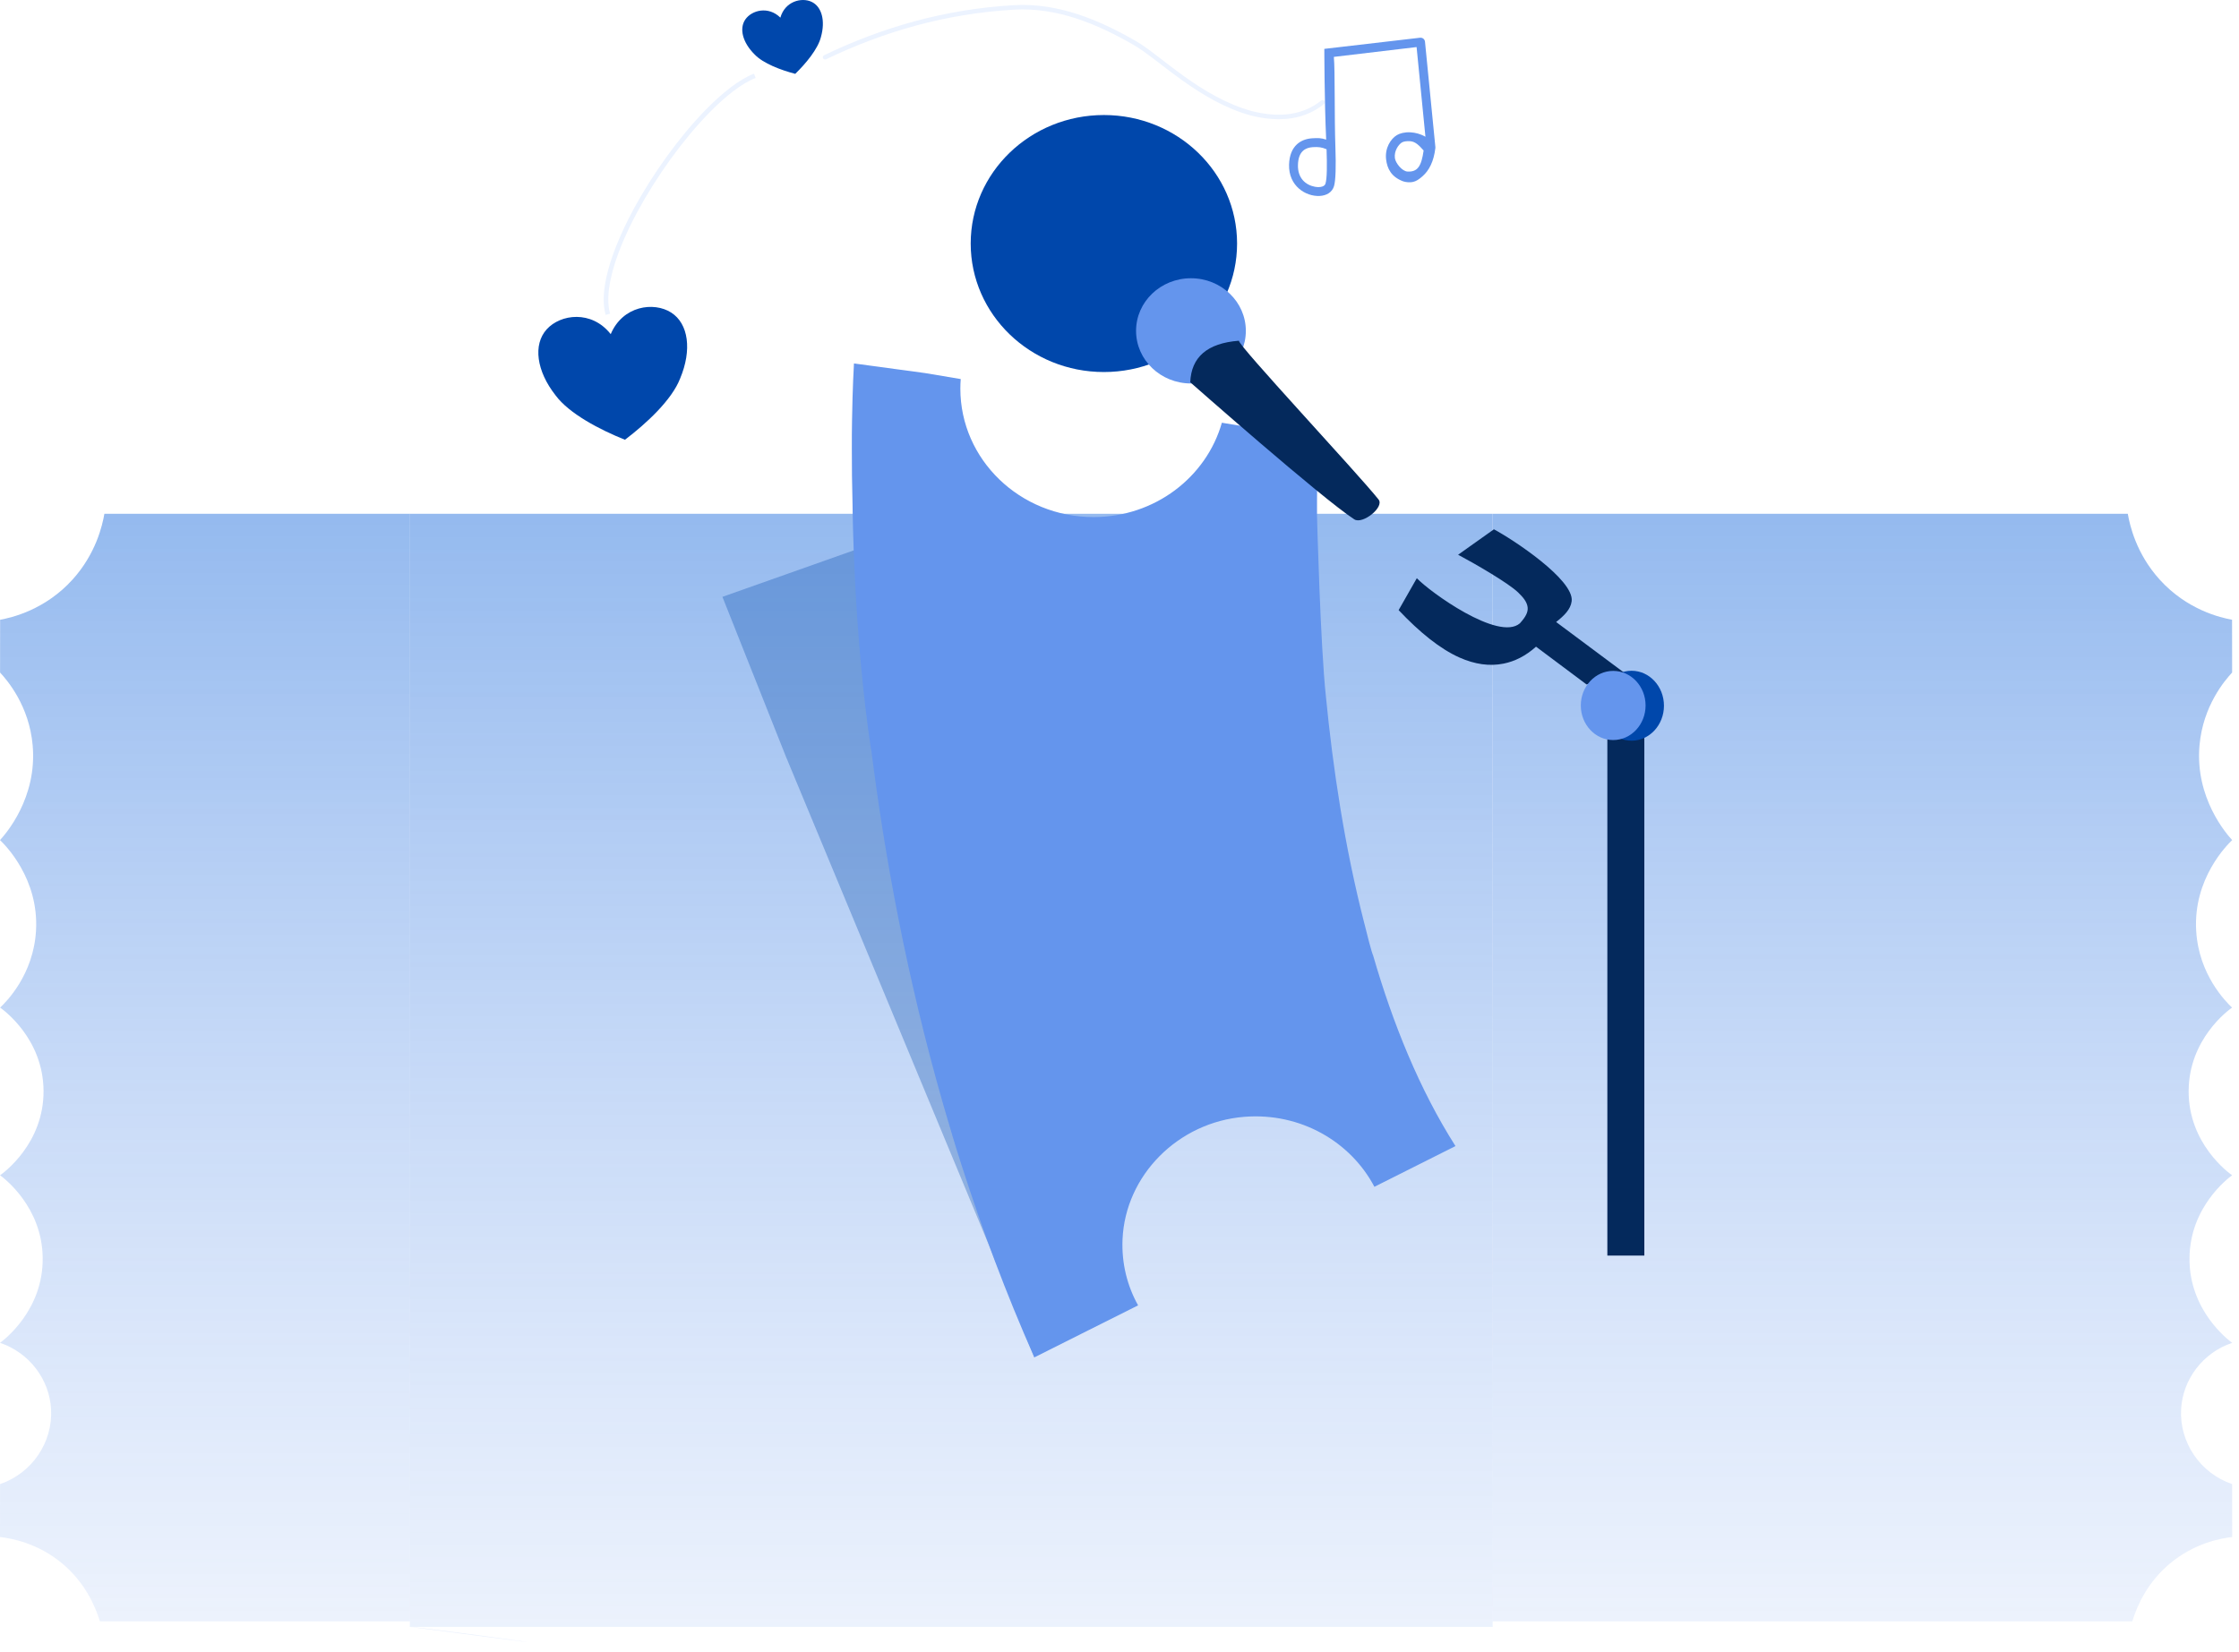
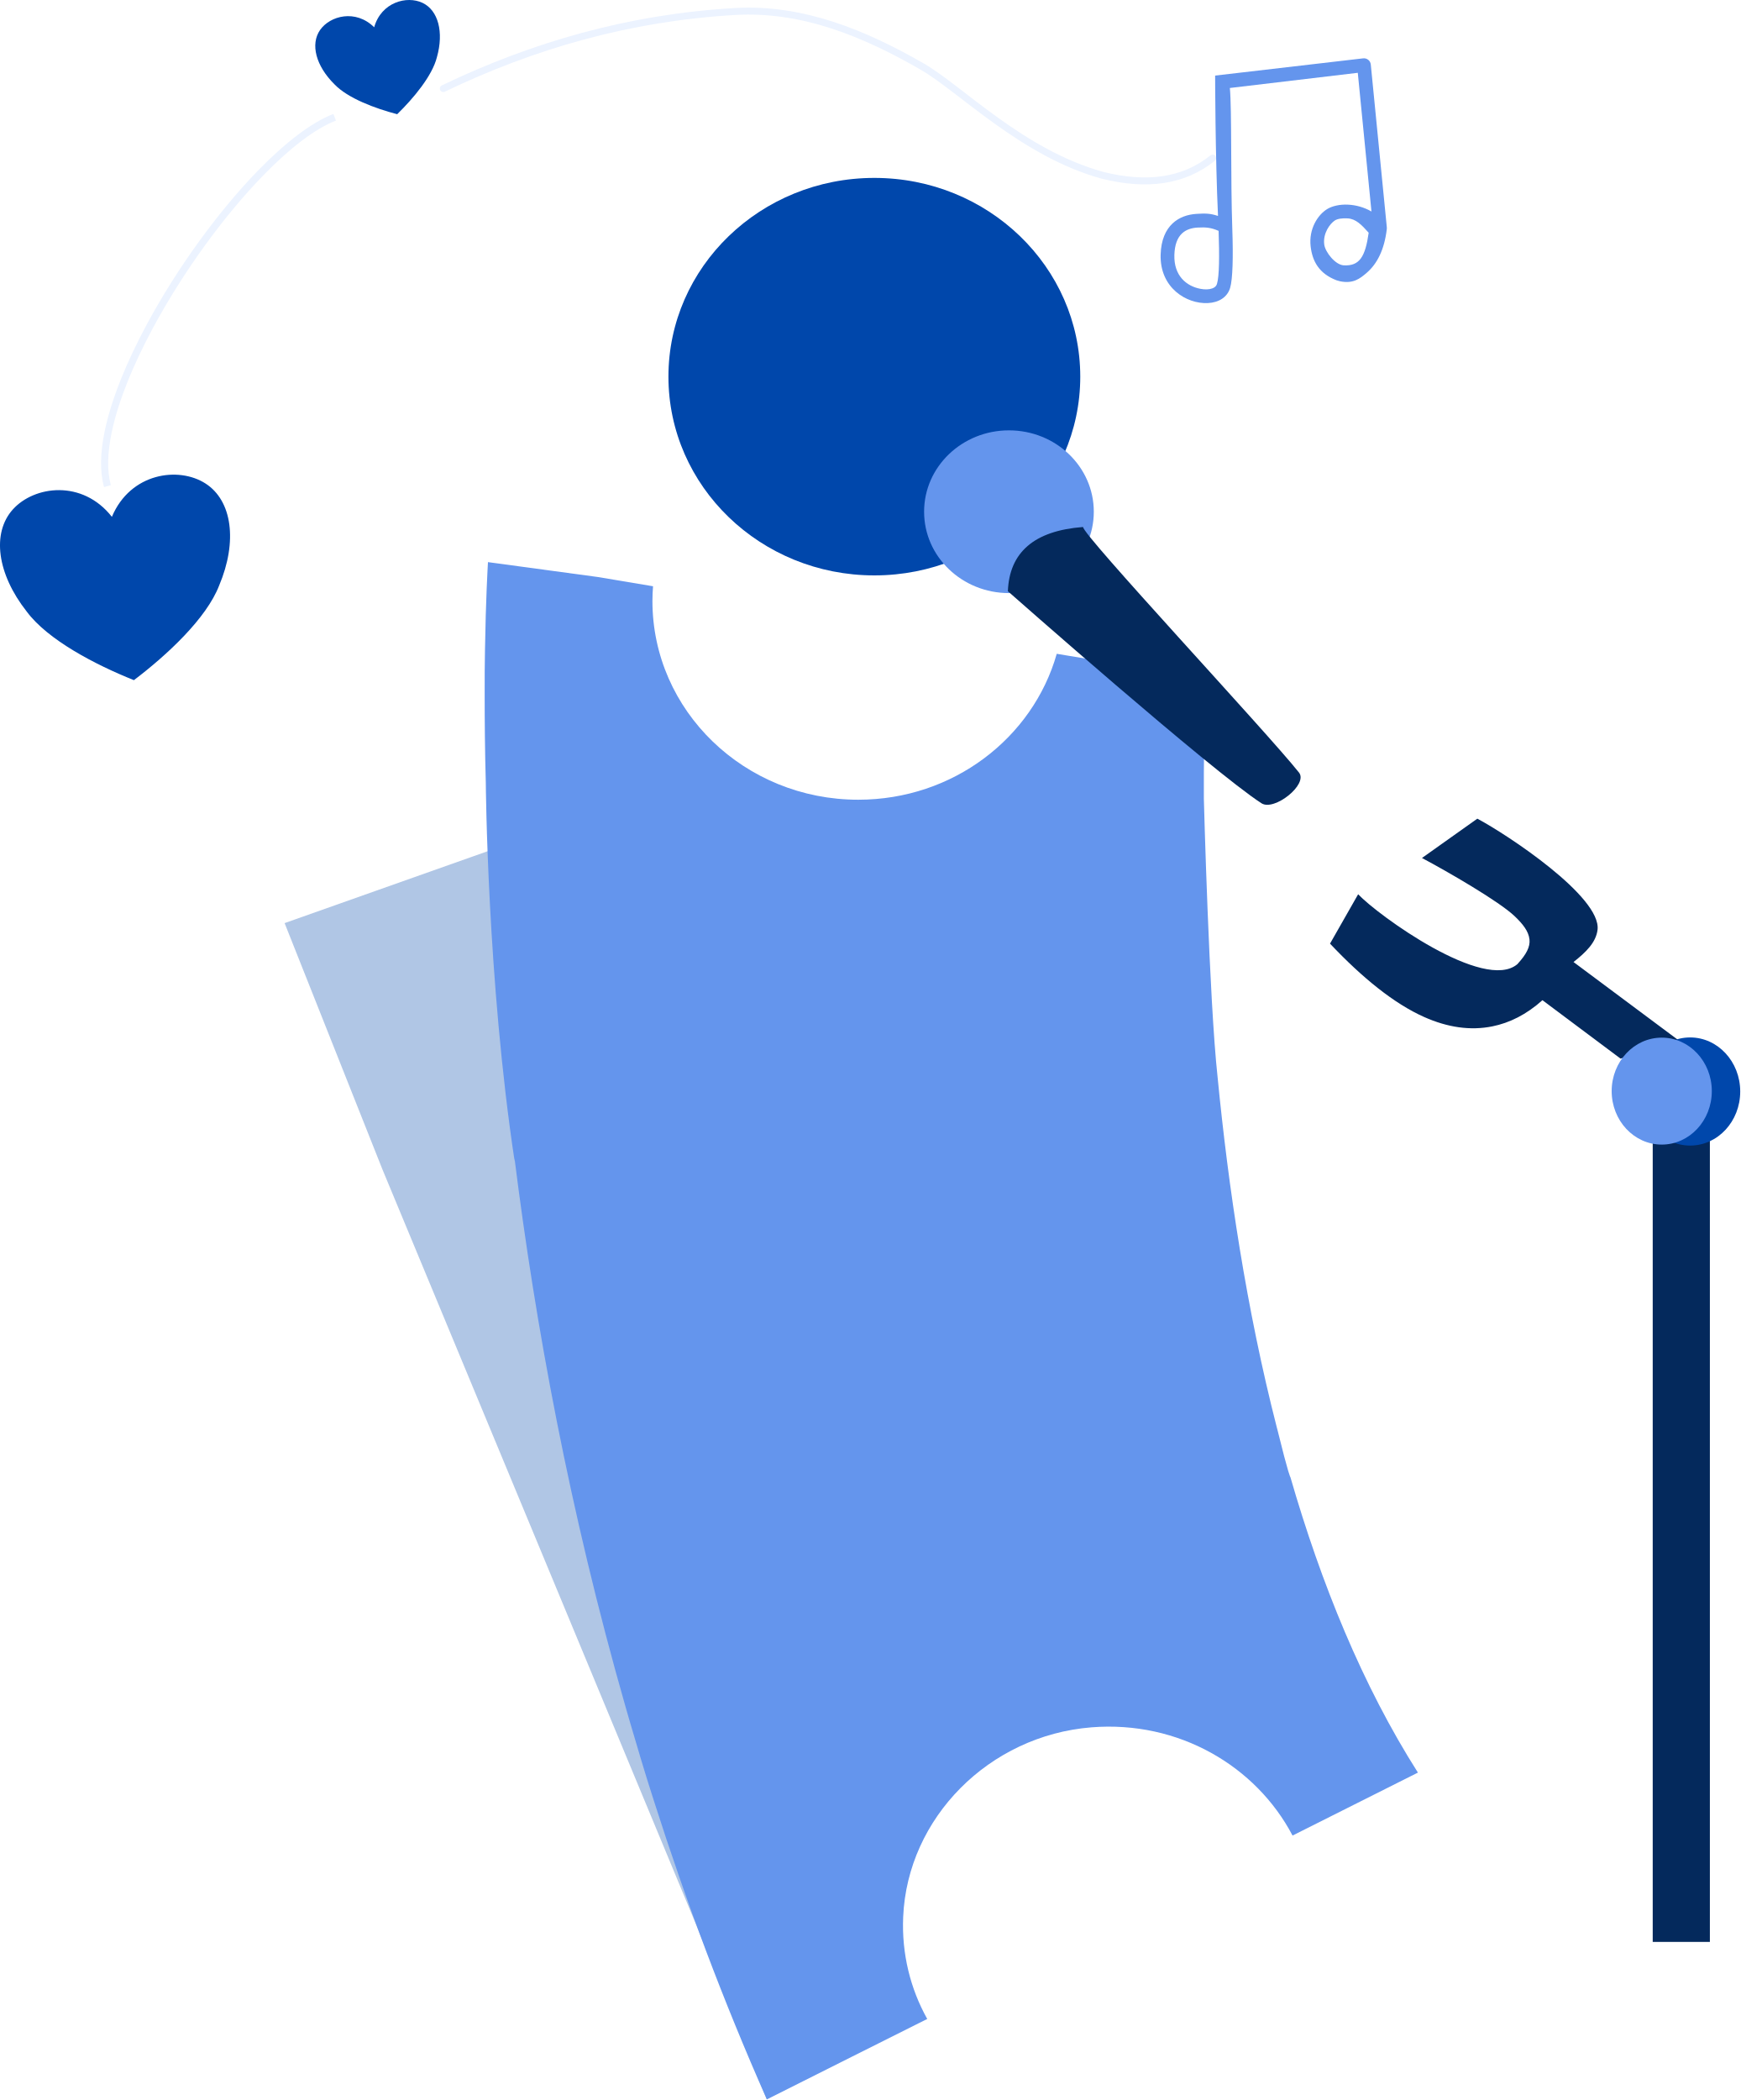
- <svg xmlns="http://www.w3.org/2000/svg" width="183" height="135" viewBox="0 0 183 135" fill="none">
-   <path d="M33.5 42L33.5 133C34.5 133 54.533 135.784 33.5 133H122V42H33.5Z" fill="url(#paint0_linear_275_23)" fill-opacity="0.8" />
-   <path d="M122 124.112V132.546H174.279C174.693 131.189 175.546 129.351 177.313 127.855C179.343 126.14 181.524 125.761 182.443 125.654C182.438 124.21 182.438 122.765 182.438 121.327C179.823 120.436 178.121 117.906 178.268 115.207C178.404 112.745 180.065 110.579 182.443 109.779C182.15 109.569 178.894 107.127 178.954 102.815C179.009 98.651 182.109 96.322 182.438 96.081C182.16 95.886 178.858 93.49 178.884 89.178C178.909 84.928 182.135 82.583 182.433 82.373C181.923 81.891 179.706 79.679 179.5 76.089C179.247 71.823 182.039 69.063 182.443 68.679C181.999 68.198 179.389 65.243 179.773 60.932C180.055 57.716 181.832 55.631 182.438 54.981C182.438 53.542 182.438 52.103 182.433 50.664C181.525 50.501 178.758 49.876 176.496 47.361C174.608 45.261 174.078 42.972 173.911 42H122.01V52.457C122.005 76.34 122.005 100.228 122 124.112Z" fill="url(#paint1_linear_275_23)" fill-opacity="0.8" />
-   <path d="M33.5 132.546H8.164C7.75 131.189 6.897 129.351 5.13 127.855C3.1 126.14 0.919 125.761 0 125.654C0.005 124.21 0.005 122.765 0.005 121.327C2.621 120.436 4.322 117.906 4.175 115.207C4.039 112.745 2.378 110.579 0 109.779C0.293 109.569 3.549 107.127 3.489 102.815C3.434 98.651 0.334 96.322 0.005 96.081C0.283 95.886 3.585 93.49 3.559 89.178C3.534 84.928 0.308 82.583 0.01 82.373C0.52 81.891 2.737 79.679 2.943 76.089C3.196 71.823 0.404 69.063 -0 68.679C0.444 68.198 3.054 65.243 2.67 60.932C2.388 57.716 0.611 55.631 0.005 54.981C0.005 53.542 0.005 52.103 0.01 50.664C0.918 50.501 3.685 49.876 5.947 47.361C7.835 45.261 8.365 42.972 8.532 42H33.5C33.506 65.883 33.495 108.662 33.5 132.546Z" fill="url(#paint2_linear_275_23)" fill-opacity="0.8" />
-   <path opacity="0.31" d="M105.88 78.491L96.799 74.095L86.55 86.316L84.83 83.874L86.972 67.444L78.488 41.91L59.046 48.793L64.225 61.829L80.867 101.891L84.537 110.968L84.962 108.333L89.017 92.87L94.685 86.577L104.805 85.799L88.688 74.644L105.88 78.491Z" fill="#0047AB" />
-   <path d="M90.224 30.414C96.236 30.414 101.11 25.711 101.11 19.909C101.11 14.107 96.236 9.404 90.224 9.404C84.212 9.404 79.338 14.107 79.338 19.909C79.338 25.711 84.212 30.414 90.224 30.414Z" fill="#0047AB" />
-   <path d="M118.955 93.697L112.333 97.022C110.408 93.36 106.325 90.933 101.7 91.302C96.289 91.736 91.973 96.088 91.748 101.322C91.664 103.275 92.129 105.12 93.02 106.717L92.571 106.941L89.033 108.714L84.54 110.969C82.222 105.734 80.261 100.48 78.604 95.293C78.335 94.463 78.075 93.625 77.826 92.794V92.786C77.641 92.177 77.457 91.551 77.317 91.066C77.176 90.584 77.08 90.251 77.08 90.251C74.108 79.883 72.291 69.939 71.2 61.215L71.208 61.384C69.756 51.809 69.683 41.385 69.683 41.385C69.635 39.652 69.623 38.083 69.623 36.7C69.623 35.861 69.623 35.087 69.639 34.389C69.683 31.613 69.784 29.973 69.796 29.74V29.712L75.596 30.498L78.524 30.988C78.504 31.244 78.492 31.505 78.492 31.766C78.492 37.57 83.365 42.271 89.374 42.271C94.388 42.271 98.603 39.006 99.867 34.558L102.995 35.079L107.769 35.917V35.938C107.757 36.102 107.628 38.444 107.644 42.211C107.644 42.211 107.921 52.832 108.37 56.931C108.936 62.743 109.89 69.181 111.507 75.475C111.515 75.495 111.519 75.511 111.523 75.531C112.133 78.006 112.217 78.082 112.221 78.082C113.841 83.685 116.023 89.076 118.96 93.693L118.955 93.697Z" fill="#6495ED" />
-   <path fill-rule="evenodd" clip-rule="evenodd" d="M63.782 1.442C64.156 0.115 65.51 -0.243 66.339 0.152C67.168 0.547 67.472 1.696 67.098 3.023C66.852 4.01 65.861 5.194 64.998 6.037C63.83 5.731 62.384 5.192 61.682 4.456C60.701 3.486 60.397 2.338 60.922 1.584C61.447 0.831 62.802 0.473 63.782 1.442ZM49.916 27.318C50.897 24.988 53.441 24.645 54.859 25.553C56.277 26.46 56.568 28.618 55.586 30.948C54.914 32.687 52.842 34.614 51.079 35.951C49.026 35.129 46.517 33.819 45.408 32.32C43.845 30.334 43.554 28.175 44.681 26.925C45.808 25.674 48.352 25.331 49.916 27.318Z" fill="#0047AB" />
-   <path fill-rule="evenodd" clip-rule="evenodd" d="M49.863 25.643C49.646 24.88 49.682 23.923 49.907 22.847C50.252 21.196 51.044 19.271 52.091 17.326C53.667 14.398 55.82 11.427 57.908 9.281C59.284 7.866 60.629 6.81 61.761 6.374L61.625 6.023C60.456 6.473 59.061 7.556 57.638 9.018C55.528 11.187 53.352 14.188 51.76 17.148C50.694 19.128 49.89 21.089 49.539 22.77C49.299 23.916 49.27 24.934 49.501 25.746L49.863 25.643ZM67.515 4.847C72.211 2.59 77.271 1.116 82.868 0.791C86.4 0.586 89.652 1.945 92.659 3.676C94.715 4.86 97.973 8.266 102.231 9.441L102.235 9.442C104.638 10.045 106.651 9.765 108.223 8.499C108.242 8.484 108.258 8.465 108.269 8.444C108.281 8.423 108.288 8.4 108.291 8.376C108.293 8.352 108.291 8.327 108.284 8.304C108.278 8.281 108.266 8.259 108.251 8.241C108.236 8.222 108.217 8.206 108.196 8.195C108.175 8.183 108.152 8.176 108.128 8.173C108.104 8.171 108.08 8.173 108.056 8.18C108.033 8.186 108.012 8.198 107.993 8.213C106.506 9.41 104.599 9.656 102.327 9.086C98.104 7.92 94.881 4.532 92.842 3.358C89.773 1.591 86.451 0.214 82.847 0.424C77.2 0.752 72.094 2.239 67.356 4.515C67.334 4.526 67.315 4.54 67.299 4.558C67.283 4.576 67.27 4.597 67.262 4.62C67.254 4.643 67.251 4.667 67.252 4.691C67.254 4.715 67.26 4.739 67.27 4.76C67.281 4.782 67.295 4.802 67.313 4.818C67.331 4.834 67.352 4.846 67.375 4.854C67.398 4.862 67.422 4.866 67.446 4.864C67.47 4.863 67.493 4.857 67.515 4.847Z" fill="#ECF3FF" />
-   <path fill-rule="evenodd" clip-rule="evenodd" d="M131.374 57.023H134.396V102.645H131.374V57.023ZM124.266 50.909C124.252 50.925 124.24 50.944 124.224 50.958C123.35 51.708 121.503 51.061 119.745 50.088C117.99 49.117 116.324 47.822 115.801 47.268L114.314 49.878C116.026 51.69 117.704 53.05 119.291 53.756C120.534 54.309 121.741 54.485 122.895 54.251C123.804 54.068 124.694 53.629 125.544 52.867L129.67 55.953L132.921 55.123L127.187 50.85C127.84 50.335 128.375 49.819 128.457 49.147C128.668 47.406 123.689 44.115 122.102 43.272L119.175 45.351C120.523 46.067 123.268 47.651 124.081 48.433C124.494 48.829 124.81 49.212 124.859 49.653C124.903 50.055 124.679 50.451 124.266 50.909Z" fill="#04295C" />
-   <path fill-rule="evenodd" clip-rule="evenodd" d="M108.241 3.995C108.241 3.995 108.247 8.272 108.392 11.414C107.97 11.272 107.71 11.278 107.265 11.304C106.785 11.332 106.337 11.486 105.993 11.807C105.635 12.143 105.381 12.667 105.359 13.463C105.312 15.216 106.729 16.071 107.851 16.02C108.435 15.993 108.884 15.711 109.032 15.22C109.173 14.751 109.198 13.556 109.148 12.113C109.054 9.42 109.127 5.801 109.019 4.651L115.782 3.848L116.505 11.179C116.106 10.948 115.673 10.84 115.285 10.818C114.813 10.79 114.411 10.903 114.18 11.04C113.668 11.344 113.183 12.103 113.289 13.022C113.378 13.8 113.726 14.46 114.663 14.817L114.854 14.869C115.526 15 115.873 14.755 116.276 14.4C116.797 13.941 117.187 13.215 117.317 12.097C117.32 12.071 117.32 12.045 117.317 12.02L116.469 3.409C116.464 3.361 116.45 3.314 116.427 3.272C116.404 3.23 116.373 3.192 116.335 3.162C116.298 3.132 116.255 3.109 116.208 3.096C116.162 3.082 116.113 3.078 116.065 3.084L108.241 3.995ZM108.424 12.203C108.028 12.031 107.757 12.003 107.307 12.029C107 12.047 106.709 12.132 106.49 12.338C106.245 12.567 106.1 12.937 106.085 13.482C106.056 14.566 106.711 15.125 107.467 15.267C107.696 15.31 107.916 15.308 108.09 15.244C108.207 15.202 108.301 15.129 108.336 15.011C108.465 14.584 108.468 13.508 108.424 12.203ZM116.357 12.302C115.979 11.878 115.68 11.568 115.243 11.543C114.959 11.526 114.709 11.564 114.573 11.651C114.307 11.822 113.93 12.338 114.009 12.926C114.062 13.328 114.592 14 115.038 14.025C115.876 14.071 116.178 13.572 116.357 12.302Z" fill="#6495ED" />
-   <path d="M133.353 60.552C134.815 60.552 136 59.273 136 57.694C136 56.116 134.815 54.836 133.353 54.836C131.891 54.836 130.706 56.116 130.706 57.694C130.706 59.273 131.891 60.552 133.353 60.552Z" fill="#0047AB" />
-   <path d="M97.34 31.349C99.818 31.349 101.826 29.423 101.826 27.048C101.826 24.673 99.818 22.747 97.34 22.747C94.862 22.747 92.854 24.673 92.854 27.048C92.854 29.423 94.862 31.349 97.34 31.349Z" fill="#6495ED" />
-   <path fill-rule="evenodd" clip-rule="evenodd" d="M101.262 27.855C98.655 28.053 97.362 29.209 97.283 31.251C97.283 31.251 108.061 40.763 110.692 42.459C111.363 42.892 113.17 41.46 112.674 40.835C110.979 38.7 101.15 28.191 101.262 27.855Z" fill="#04295C" />
-   <path d="M131.851 60.5C133.313 60.5 134.498 59.234 134.498 57.673C134.498 56.112 133.313 54.847 131.851 54.847C130.389 54.847 129.204 56.112 129.204 57.673C129.204 59.234 130.389 60.5 131.851 60.5Z" fill="#6495ED" />
-   <defs>
-     <linearGradient id="paint0_linear_275_23" x1="77.75" y1="42" x2="77.75" y2="134.238" gradientUnits="userSpaceOnUse">
-       <stop stop-color="#216FDD" stop-opacity="0.6" />
-       <stop offset="1" stop-color="#6495ED" stop-opacity="0.15" />
-     </linearGradient>
-     <linearGradient id="paint1_linear_275_23" x1="152.222" y1="42" x2="152.222" y2="132.546" gradientUnits="userSpaceOnUse">
-       <stop stop-color="#216FDD" stop-opacity="0.6" />
-       <stop offset="1" stop-color="#6495ED" stop-opacity="0.15" />
-     </linearGradient>
-     <linearGradient id="paint2_linear_275_23" x1="16.751" y1="42" x2="16.751" y2="132.546" gradientUnits="userSpaceOnUse">
-       <stop stop-color="#216FDD" stop-opacity="0.6" />
-       <stop offset="1" stop-color="#6495ED" stop-opacity="0.15" />
-     </linearGradient>
-   </defs>
+ <svg xmlns="http://www.w3.org/2000/svg" width="92" height="111" viewBox="0 0 92 111" fill="none">
+   <path opacity="0.31" d="M61.88 78.491L52.799 74.095L42.55 86.316L40.83 83.874L42.971 67.444L34.488 41.91L15.046 48.793L20.225 61.829L36.867 101.891L40.537 110.968L40.962 108.333L45.017 92.87L50.685 86.577L60.805 85.799L44.688 74.644L61.88 78.491Z" fill="#0047AB" />
+   <path d="M46.224 30.414C52.236 30.414 57.11 25.711 57.11 19.909C57.11 14.107 52.236 9.404 46.224 9.404C40.212 9.404 35.338 14.107 35.338 19.909C35.338 25.711 40.212 30.414 46.224 30.414Z" fill="#0047AB" />
+   <path d="M74.956 93.697L68.333 97.022C66.408 93.36 62.325 90.933 57.7 91.302C52.289 91.736 47.973 96.088 47.748 101.322C47.664 103.275 48.129 105.12 49.02 106.717L48.571 106.941L45.033 108.714L40.541 110.969C38.222 105.734 36.261 100.48 34.604 95.293C34.335 94.463 34.075 93.625 33.826 92.794V92.786C33.641 92.177 33.457 91.551 33.316 91.066C33.176 90.584 33.08 90.251 33.08 90.251C30.108 79.883 28.291 69.939 27.2 61.215L27.208 61.384C25.756 51.809 25.683 41.385 25.683 41.385C25.635 39.652 25.623 38.083 25.623 36.7C25.623 35.861 25.623 35.087 25.639 34.389C25.683 31.613 25.784 29.973 25.796 29.74V29.712L31.596 30.498L34.524 30.988C34.504 31.244 34.492 31.505 34.492 31.766C34.492 37.57 39.365 42.271 45.374 42.271C50.388 42.271 54.603 39.006 55.867 34.558L58.995 35.079L63.769 35.917V35.938C63.757 36.102 63.628 38.444 63.644 42.211C63.644 42.211 63.921 52.832 64.37 56.931C64.936 62.743 65.891 69.181 67.507 75.475C67.515 75.495 67.519 75.511 67.523 75.531C68.133 78.006 68.217 78.082 68.221 78.082C69.841 83.685 72.023 89.076 74.96 93.693L74.956 93.697Z" fill="#6495ED" />
+   <path fill-rule="evenodd" clip-rule="evenodd" d="M19.782 1.442C20.156 0.115 21.51 -0.243 22.339 0.152C23.168 0.547 23.472 1.696 23.098 3.023C22.852 4.01 21.861 5.194 20.998 6.037C19.83 5.731 18.384 5.192 17.682 4.456C16.701 3.486 16.397 2.338 16.922 1.584C17.448 0.831 18.802 0.473 19.782 1.442ZM5.915 27.318C6.897 24.988 9.441 24.645 10.859 25.553C12.277 26.46 12.568 28.618 11.586 30.948C10.914 32.687 8.842 34.614 7.079 35.951C5.026 35.129 2.517 33.819 1.409 32.32C-0.155 30.334 -0.446 28.175 0.681 26.925C1.808 25.674 4.352 25.331 5.915 27.318Z" fill="#0047AB" />
+   <path fill-rule="evenodd" clip-rule="evenodd" d="M5.863 25.643C5.646 24.88 5.682 23.924 5.907 22.847C6.252 21.196 7.044 19.271 8.091 17.326C9.667 14.398 11.82 11.427 13.908 9.281C15.284 7.866 16.629 6.81 17.761 6.374L17.625 6.023C16.456 6.473 15.061 7.556 13.638 9.018C11.528 11.187 9.352 14.188 7.76 17.148C6.694 19.128 5.89 21.089 5.539 22.77C5.299 23.916 5.27 24.934 5.501 25.746L5.863 25.643ZM23.515 4.847C28.211 2.59 33.271 1.116 38.868 0.791C42.4 0.586 45.652 1.945 48.659 3.676C50.715 4.86 53.973 8.266 58.231 9.441L58.235 9.442C60.638 10.045 62.651 9.765 64.223 8.499C64.242 8.484 64.258 8.465 64.269 8.444C64.281 8.423 64.288 8.4 64.291 8.376C64.293 8.352 64.291 8.327 64.284 8.304C64.278 8.281 64.266 8.259 64.251 8.241C64.236 8.222 64.217 8.206 64.196 8.195C64.175 8.183 64.152 8.176 64.128 8.173C64.104 8.171 64.08 8.173 64.056 8.18C64.033 8.186 64.012 8.198 63.993 8.213C62.506 9.41 60.599 9.656 58.327 9.086C54.104 7.92 50.881 4.532 48.842 3.358C45.773 1.591 42.451 0.214 38.847 0.424C33.2 0.752 28.094 2.239 23.356 4.515C23.334 4.526 23.315 4.54 23.299 4.558C23.283 4.576 23.27 4.597 23.262 4.62C23.254 4.643 23.251 4.667 23.252 4.691C23.253 4.715 23.26 4.739 23.27 4.761C23.28 4.782 23.295 4.802 23.313 4.818C23.331 4.834 23.352 4.846 23.375 4.854C23.398 4.862 23.422 4.866 23.446 4.864C23.47 4.863 23.494 4.857 23.515 4.847Z" fill="#ECF3FF" />
+   <path fill-rule="evenodd" clip-rule="evenodd" d="M87.374 57.023H90.396V102.645H87.374V57.023ZM80.266 50.909C80.252 50.925 80.24 50.944 80.224 50.958C79.35 51.708 77.503 51.061 75.745 50.088C73.99 49.117 72.323 47.822 71.801 47.268L70.314 49.878C72.026 51.69 73.704 53.05 75.291 53.756C76.534 54.31 77.741 54.485 78.895 54.251C79.804 54.068 80.695 53.629 81.544 52.867L85.67 55.953L88.921 55.123L83.187 50.85C83.84 50.335 84.375 49.819 84.457 49.147C84.668 47.406 79.689 44.115 78.102 43.272L75.175 45.351C76.523 46.067 79.268 47.651 80.081 48.433C80.494 48.829 80.81 49.212 80.859 49.653C80.903 50.055 80.679 50.451 80.266 50.909Z" fill="#04295C" />
+   <path fill-rule="evenodd" clip-rule="evenodd" d="M64.24 3.995C64.24 3.995 64.247 8.272 64.392 11.414C63.97 11.272 63.71 11.278 63.265 11.304C62.785 11.332 62.337 11.486 61.993 11.807C61.635 12.143 61.381 12.667 61.359 13.463C61.312 15.216 62.729 16.071 63.851 16.02C64.435 15.993 64.884 15.711 65.032 15.22C65.173 14.751 65.198 13.556 65.148 12.113C65.054 9.42 65.127 5.801 65.019 4.651L71.782 3.848L72.505 11.179C72.106 10.948 71.673 10.84 71.285 10.818C70.813 10.79 70.411 10.903 70.18 11.041C69.668 11.344 69.183 12.103 69.289 13.022C69.379 13.8 69.726 14.46 70.663 14.817L70.854 14.87C71.526 15 71.873 14.755 72.276 14.4C72.797 13.941 73.187 13.215 73.317 12.097C73.32 12.071 73.32 12.045 73.317 12.02L72.469 3.409C72.464 3.361 72.45 3.314 72.427 3.272C72.404 3.23 72.373 3.192 72.335 3.162C72.298 3.132 72.254 3.109 72.208 3.096C72.162 3.082 72.113 3.078 72.065 3.084L64.24 3.995ZM64.424 12.203C64.028 12.031 63.758 12.003 63.307 12.029C63 12.047 62.709 12.132 62.49 12.338C62.245 12.567 62.1 12.937 62.085 13.482C62.056 14.566 62.711 15.125 63.467 15.267C63.696 15.31 63.916 15.308 64.09 15.244C64.207 15.202 64.301 15.129 64.336 15.011C64.465 14.584 64.468 13.508 64.424 12.203ZM72.358 12.302C71.979 11.878 71.68 11.568 71.243 11.543C70.959 11.526 70.709 11.564 70.573 11.651C70.307 11.822 69.93 12.338 70.009 12.926C70.062 13.328 70.592 14 71.038 14.025C71.876 14.071 72.178 13.572 72.358 12.302Z" fill="#6495ED" />
+   <path d="M89.353 60.552C90.815 60.552 92 59.273 92 57.694C92 56.116 90.815 54.836 89.353 54.836C87.891 54.836 86.706 56.116 86.706 57.694C86.706 59.273 87.891 60.552 89.353 60.552Z" fill="#0047AB" />
+   <path d="M53.34 31.349C55.818 31.349 57.826 29.423 57.826 27.048C57.826 24.673 55.818 22.747 53.34 22.747C50.862 22.747 48.854 24.673 48.854 27.048C48.854 29.423 50.862 31.349 53.34 31.349Z" fill="#6495ED" />
+   <path fill-rule="evenodd" clip-rule="evenodd" d="M57.262 27.855C54.655 28.053 53.362 29.209 53.283 31.251C53.283 31.251 64.061 40.763 66.692 42.459C67.363 42.892 69.17 41.46 68.674 40.835C66.98 38.7 57.151 28.191 57.262 27.855Z" fill="#04295C" />
+   <path d="M87.851 60.5C89.313 60.5 90.498 59.234 90.498 57.673C90.498 56.112 89.313 54.847 87.851 54.847C86.389 54.847 85.204 56.112 85.204 57.673C85.204 59.234 86.389 60.5 87.851 60.5Z" fill="#6495ED" />
</svg>
